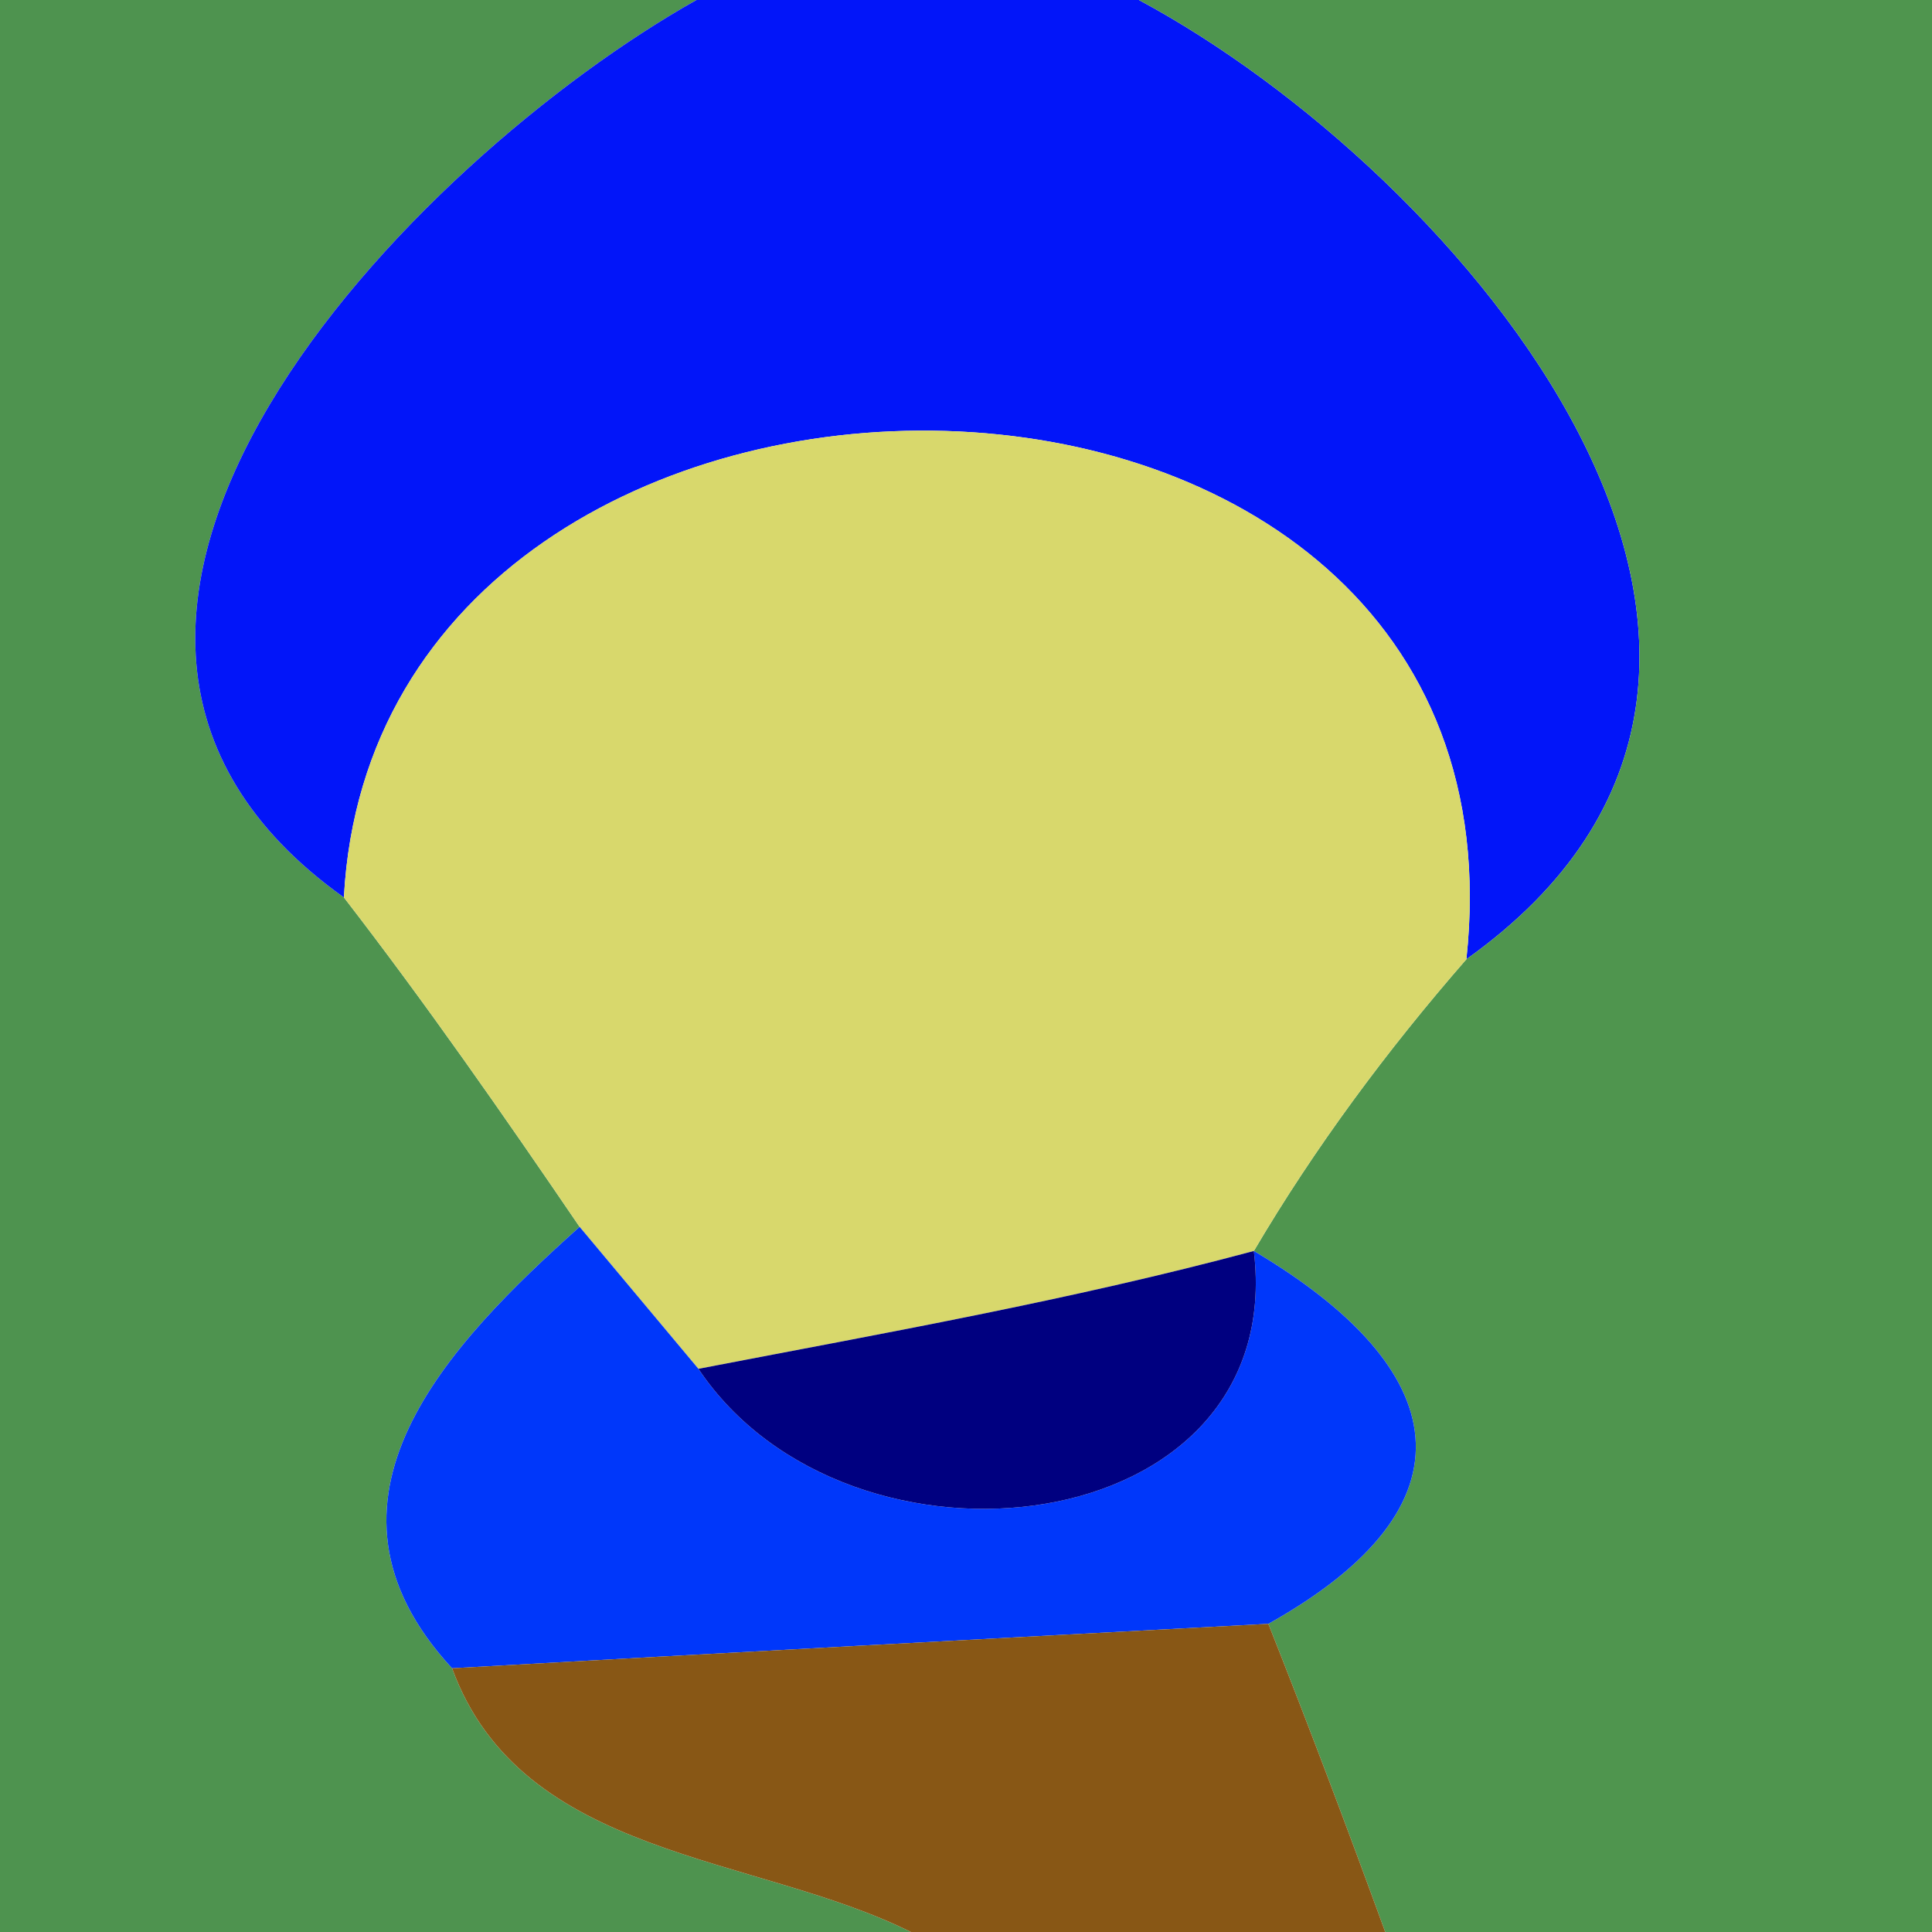
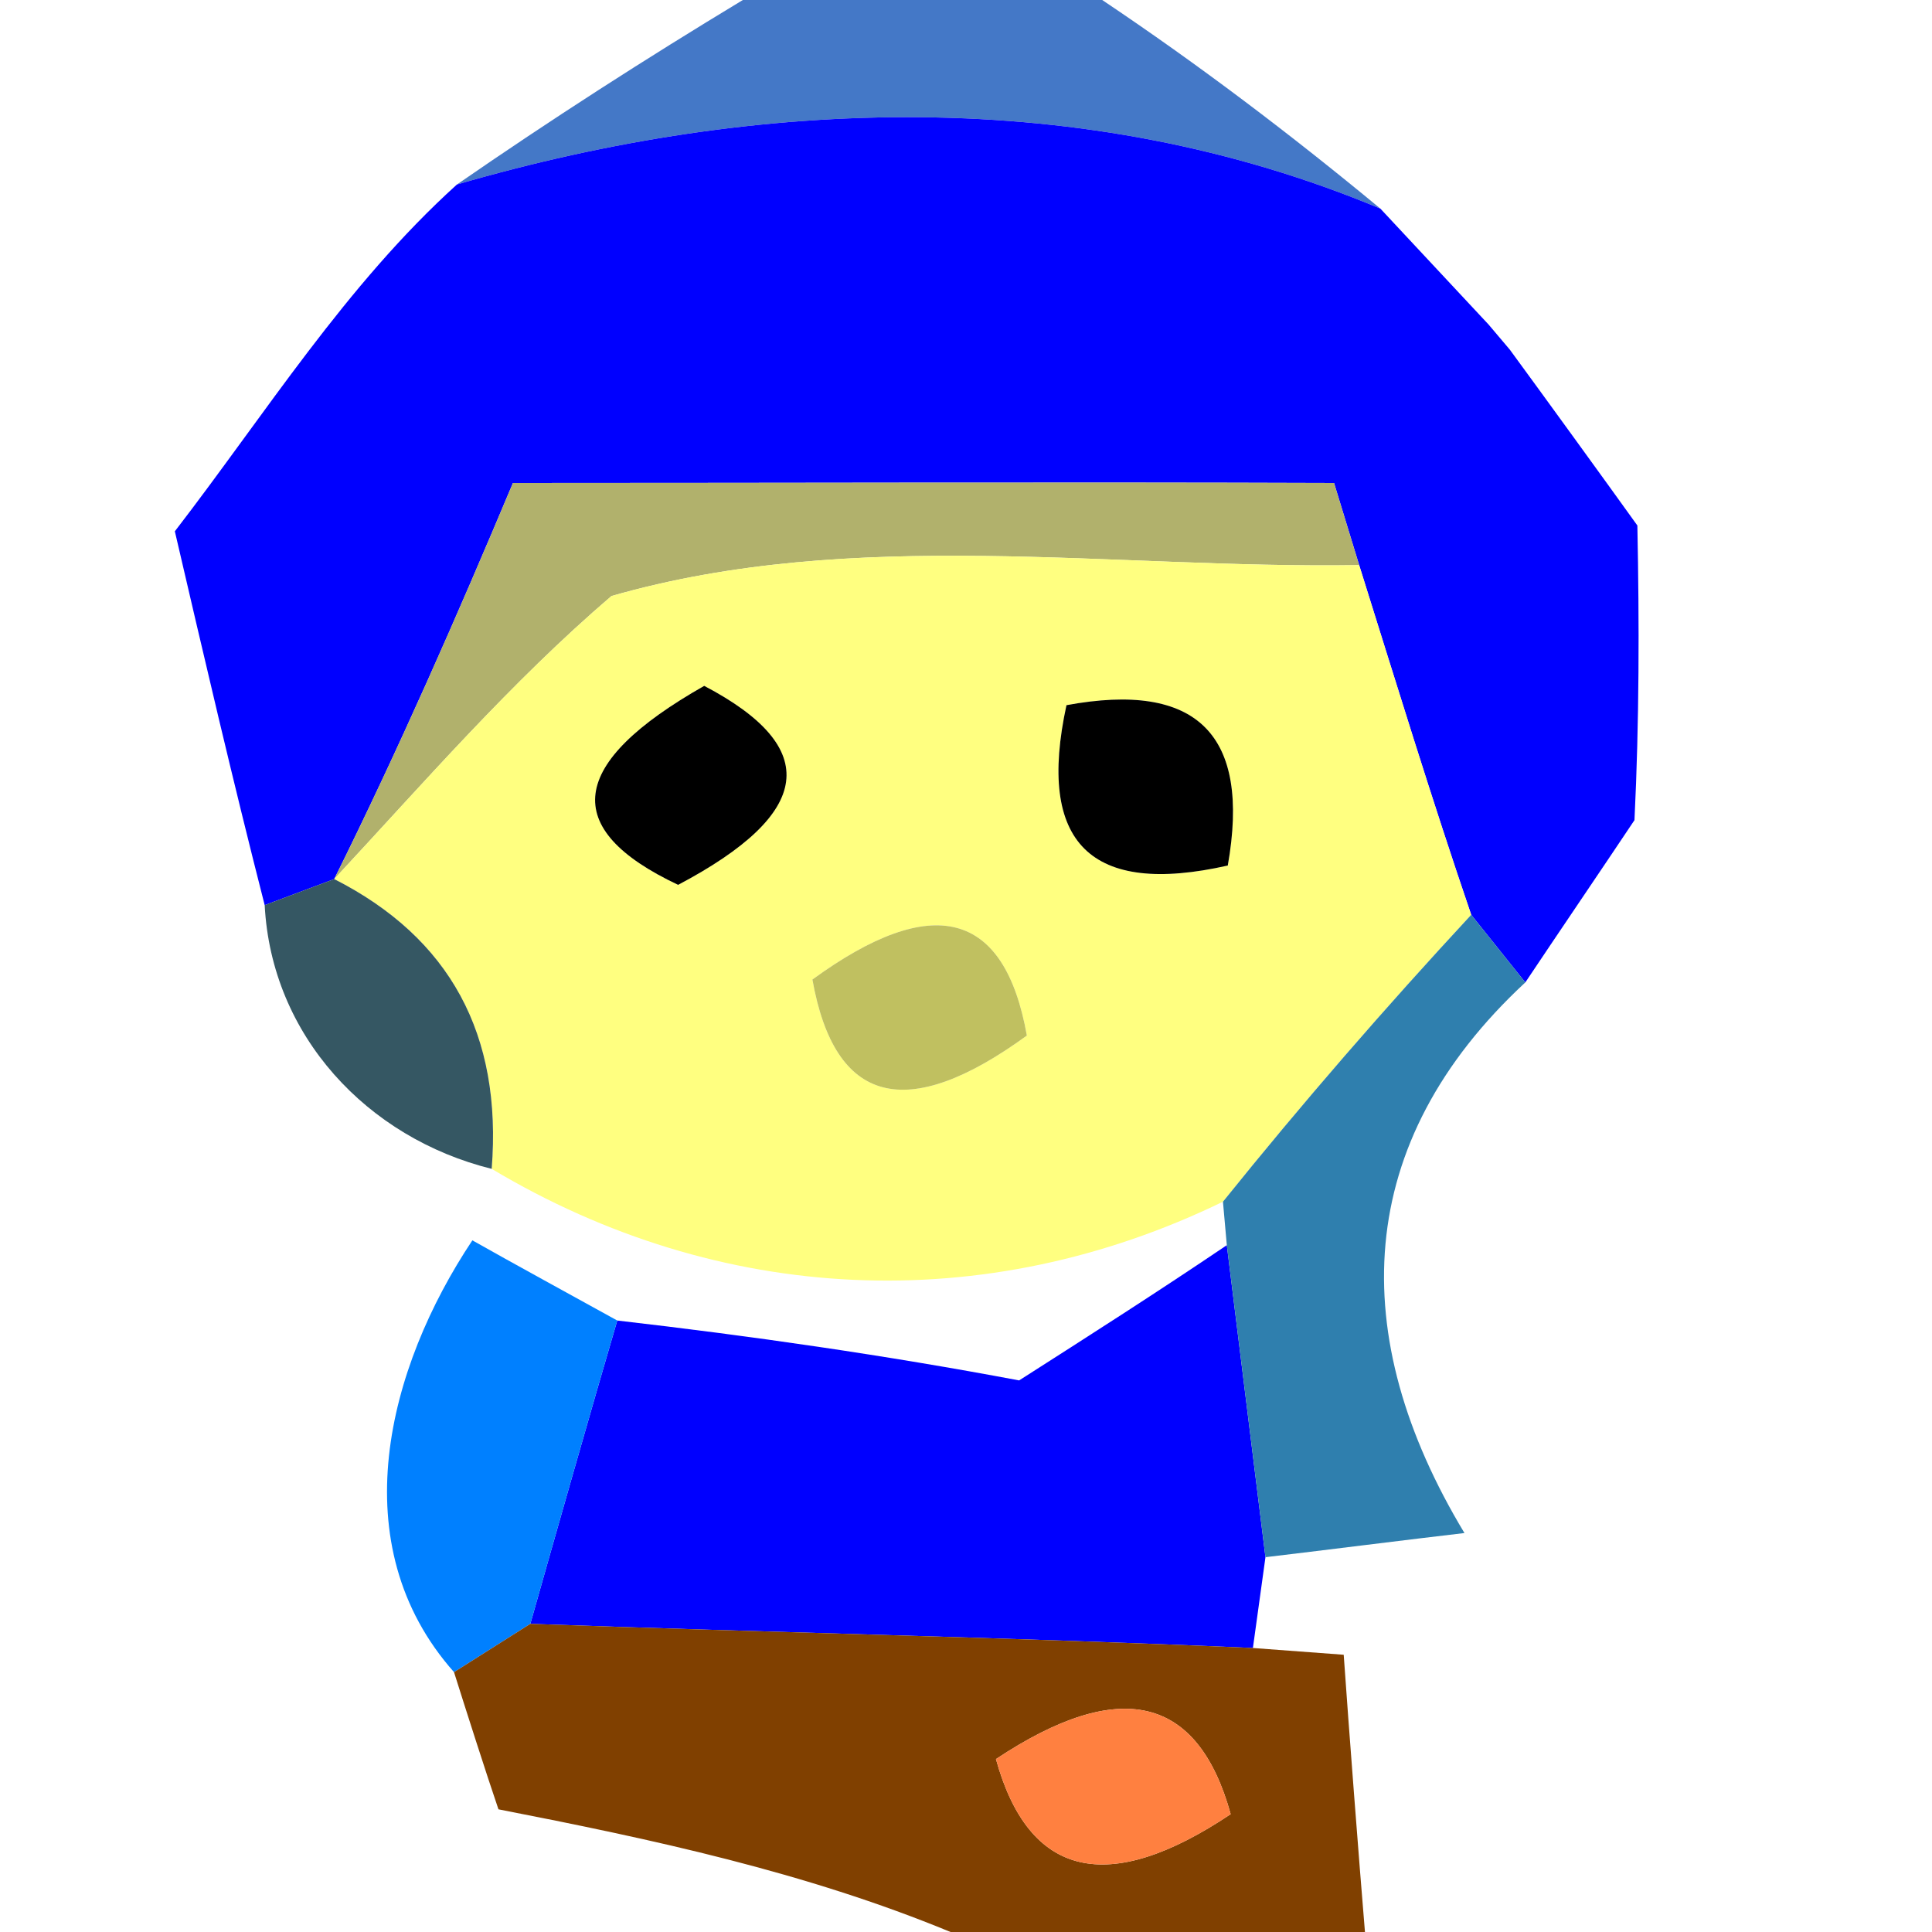
<svg xmlns="http://www.w3.org/2000/svg" width="20pt" height="20pt" viewBox="0 0 20 20" version="1.1">
-   <g id="#4e934fff">
-     <path fill="#4e934f" opacity="1.00" d=" M 0.00 0.00 L 7.21 0.00 C 4.29 1.64 -0.44 6.44 3.56 9.29 C 4.41 10.39 5.21 11.54 6.00 12.70 C 4.65 13.91 3.07 15.53 4.68 17.27 C 5.40 19.24 7.80 19.19 9.43 20.00 L 0.00 20.00 L 0.00 0.00 Z" />
+   <g id="#0349b3bc">
+     <path fill="#0349b3" opacity="0.74" d=" M 7.69 0.00 L 11.41 0.00 C 12.41 0.67 13.36 1.39 14.29 2.16 C 11.23 0.88 7.86 1.00 4.73 1.91 C 5.70 1.24 6.68 0.61 7.69 0.00 Z" />
  </g>
-   <g id="#0215f9ff">
-     <path fill="#0215f9" opacity="1.00" d=" M 7.21 0.00 L 11.79 0.00 C 15.11 1.78 19.48 6.87 15.18 9.93 C 15.95 2.78 3.91 2.71 3.56 9.29 C -0.44 6.44 4.29 1.64 7.21 0.00 Z" />
+   <g id="#0000ffff">
+     <path fill="#0000ff" opacity="1.00" d=" M 4.73 1.91 C 7.86 1.00 11.23 0.88 14.29 2.16 C 14.57 2.46 15.13 3.06 15.41 3.36 C 15.46 3.42 15.57 3.55 15.63 3.62 C 15.96 4.07 16.62 4.98 16.95 5.44 C 16.97 6.45 16.97 7.47 16.92 8.49 C 16.64 8.91 16.07 9.75 15.79 10.17 L 15.23 9.47 C 14.82 8.27 14.45 7.06 14.07 5.85 L 13.81 5.00 C 10.98 4.99 8.15 5.00 5.31 5.00 C 4.73 6.38 4.13 7.75 3.46 9.10 L 2.74 9.37 C 2.41 8.08 2.11 6.79 1.81 5.50 C 2.75 4.28 3.58 2.95 4.73 1.91 Z" />
+     <path fill="#0000ff" opacity="1.00" d=" M 10.55 14.29 C 11.27 13.83 11.99 13.37 12.70 12.89 C 12.80 13.70 13.00 15.31 13.10 16.12 L 12.97 17.06 C 10.48 16.95 7.98 16.90 5.49 16.81 C 5.71 16.03 6.16 14.45 6.39 13.67 C 7.78 13.83 9.17 14.03 10.55 14.29 Z" />
  </g>
-   <g id="#4f954eff">
-     <path fill="#4f954e" opacity="1.00" d=" M 11.79 0.00 L 20.00 0.00 L 20.00 20.00 L 14.34 20.00 C 13.95 18.93 13.55 17.87 13.13 16.81 C 15.33 15.58 15.04 14.17 12.98 12.95 C 13.61 11.88 14.36 10.87 15.18 9.93 C 19.48 6.87 15.11 1.78 11.79 0.00 Z" />
+   <g id="#0458a2ad">
+     <path fill="#0458a2" opacity="0.68" d=" M 15.41 3.36 C 15.46 3.42 15.57 3.55 15.63 3.62 C 15.57 3.55 15.46 3.42 15.41 3.36 Z" />
  </g>
-   <g id="#d8d86cff">
-     <path fill="#d8d86c" opacity="1.00" d=" M 3.56 9.29 C 3.91 2.71 15.95 2.78 15.18 9.93 C 14.36 10.87 13.61 11.88 12.98 12.95 C 11.08 13.46 9.15 13.80 7.23 14.17 C 6.92 13.80 6.31 13.07 6.00 12.70 C 5.21 11.54 4.41 10.39 3.56 9.29 Z" />
+   <g id="#b1b16cff">
+     <path fill="#b1b16c" opacity="1.00" d=" M 5.31 5.00 C 8.15 5.00 10.98 4.99 13.81 5.00 L 14.07 5.85 C 11.50 5.89 8.84 5.45 6.33 6.17 C 5.29 7.06 4.39 8.10 3.46 9.10 C 4.13 7.75 4.73 6.38 5.31 5.00 Z" />
  </g>
-   <g id="#0037faff">
-     <path fill="#0037fa" opacity="1.00" d=" M 4.68 17.27 C 3.07 15.53 4.65 13.91 6.00 12.70 C 6.31 13.07 6.92 13.80 7.23 14.17 C 8.79 16.50 13.34 15.97 12.98 12.95 C 15.04 14.17 15.33 15.58 13.13 16.81 C 10.31 16.96 7.50 17.11 4.68 17.27 Z" />
+   <g id="#ffff80ff">
+     <path fill="#ffff80" opacity="1.00" d=" M 6.33 6.17 C 8.84 5.45 11.50 5.89 14.07 5.85 C 14.45 7.06 14.82 8.27 15.23 9.47 C 14.34 10.43 13.48 11.42 12.66 12.44 C 10.19 13.64 7.45 13.51 5.09 12.10 C 5.20 10.71 4.66 9.71 3.46 9.10 C 4.39 8.10 5.29 7.06 6.33 6.17 M 7.29 7.10 C 5.88 7.90 5.79 8.58 7.02 9.16 C 8.42 8.42 8.51 7.74 7.29 7.10 M 11.04 7.30 C 10.73 8.73 11.29 9.28 12.71 8.96 C 12.95 7.60 12.39 7.05 11.04 7.30 M 8.41 10.14 C 8.64 11.43 9.38 11.63 10.63 10.72 C 10.40 9.43 9.66 9.23 8.41 10.14 Z" />
  </g>
-   <g id="#000080ff">
-     <path fill="#000080" opacity="1.00" d=" M 7.23 14.17 C 9.15 13.80 11.08 13.46 12.98 12.95 C 13.34 15.97 8.79 16.50 7.23 14.17 Z" />
+   <g id="#000000ff">
+     <path fill="#000000" opacity="1.00" d=" M 7.29 7.10 C 8.51 7.74 8.42 8.42 7.02 9.16 C 5.79 8.58 5.88 7.90 7.29 7.10 Z" />
+     <path fill="#000000" opacity="1.00" d=" M 11.04 7.30 C 12.39 7.05 12.95 7.60 12.71 8.96 C 11.29 9.28 10.73 8.73 11.04 7.30 Z" />
  </g>
-   <g id="#885715ff">
-     <path fill="#885715" opacity="1.00" d=" M 4.68 17.27 C 7.50 17.11 10.31 16.96 13.13 16.81 C 13.55 17.87 13.95 18.93 14.34 20.00 L 9.43 20.00 C 7.80 19.19 5.40 19.24 4.68 17.27 Z" />
+   <g id="#355763fe">
+     <path fill="#355763" opacity="1.00" d=" M 2.74 9.37 L 3.46 9.10 C 4.66 9.71 5.20 10.71 5.09 12.10 C 3.80 11.78 2.81 10.72 2.74 9.37 Z" />
+   </g>
+   <g id="#c0c060ff">
+     <path fill="#c0c060" opacity="1.00" d=" M 8.41 10.14 C 9.66 9.23 10.40 9.43 10.63 10.72 C 9.38 11.63 8.64 11.43 8.41 10.14 Z" />
+   </g>
+   <g id="#2f7faefe">
+     <path fill="#2f7fae" opacity="1.00" d=" M 12.66 12.44 C 13.48 11.42 14.34 10.43 15.23 9.47 L 15.79 10.17 C 14.00 11.83 13.93 13.83 15.16 15.87 C 14.64 15.93 13.61 16.06 13.10 16.12 C 13.00 15.31 12.80 13.70 12.70 12.89 L 12.66 12.44 Z" />
+   </g>
+   <g id="#0080ffff">
+     <path fill="#0080ff" opacity="1.00" d=" M 4.89 12.84 C 5.26 13.05 6.01 13.46 6.39 13.67 C 6.16 14.45 5.71 16.03 5.49 16.81 L 4.70 17.31 C 3.53 15.99 4.01 14.16 4.89 12.84 Z" />
+   </g>
+   <g id="#804000ff">
+     <path fill="#804000" opacity="1.00" d=" M 4.70 17.31 L 5.49 16.81 C 7.98 16.90 10.48 16.95 12.97 17.06 L 13.91 17.13 C 13.96 17.85 14.07 19.28 14.13 20.00 L 9.84 20.00 C 8.34 19.38 6.75 19.04 5.16 18.73 C 5.04 18.38 4.81 17.66 4.70 17.31 M 10.31 18.21 C 10.65 19.44 11.47 19.63 12.74 18.78 C 12.40 17.55 11.59 17.36 10.31 18.21 Z" />
+   </g>
+   <g id="#ff8040ff">
+     <path fill="#ff8040" opacity="1.00" d=" M 10.31 18.21 C 11.59 17.36 12.40 17.55 12.74 18.78 C 11.47 19.63 10.65 19.44 10.31 18.21 Z" />
  </g>
</svg>
